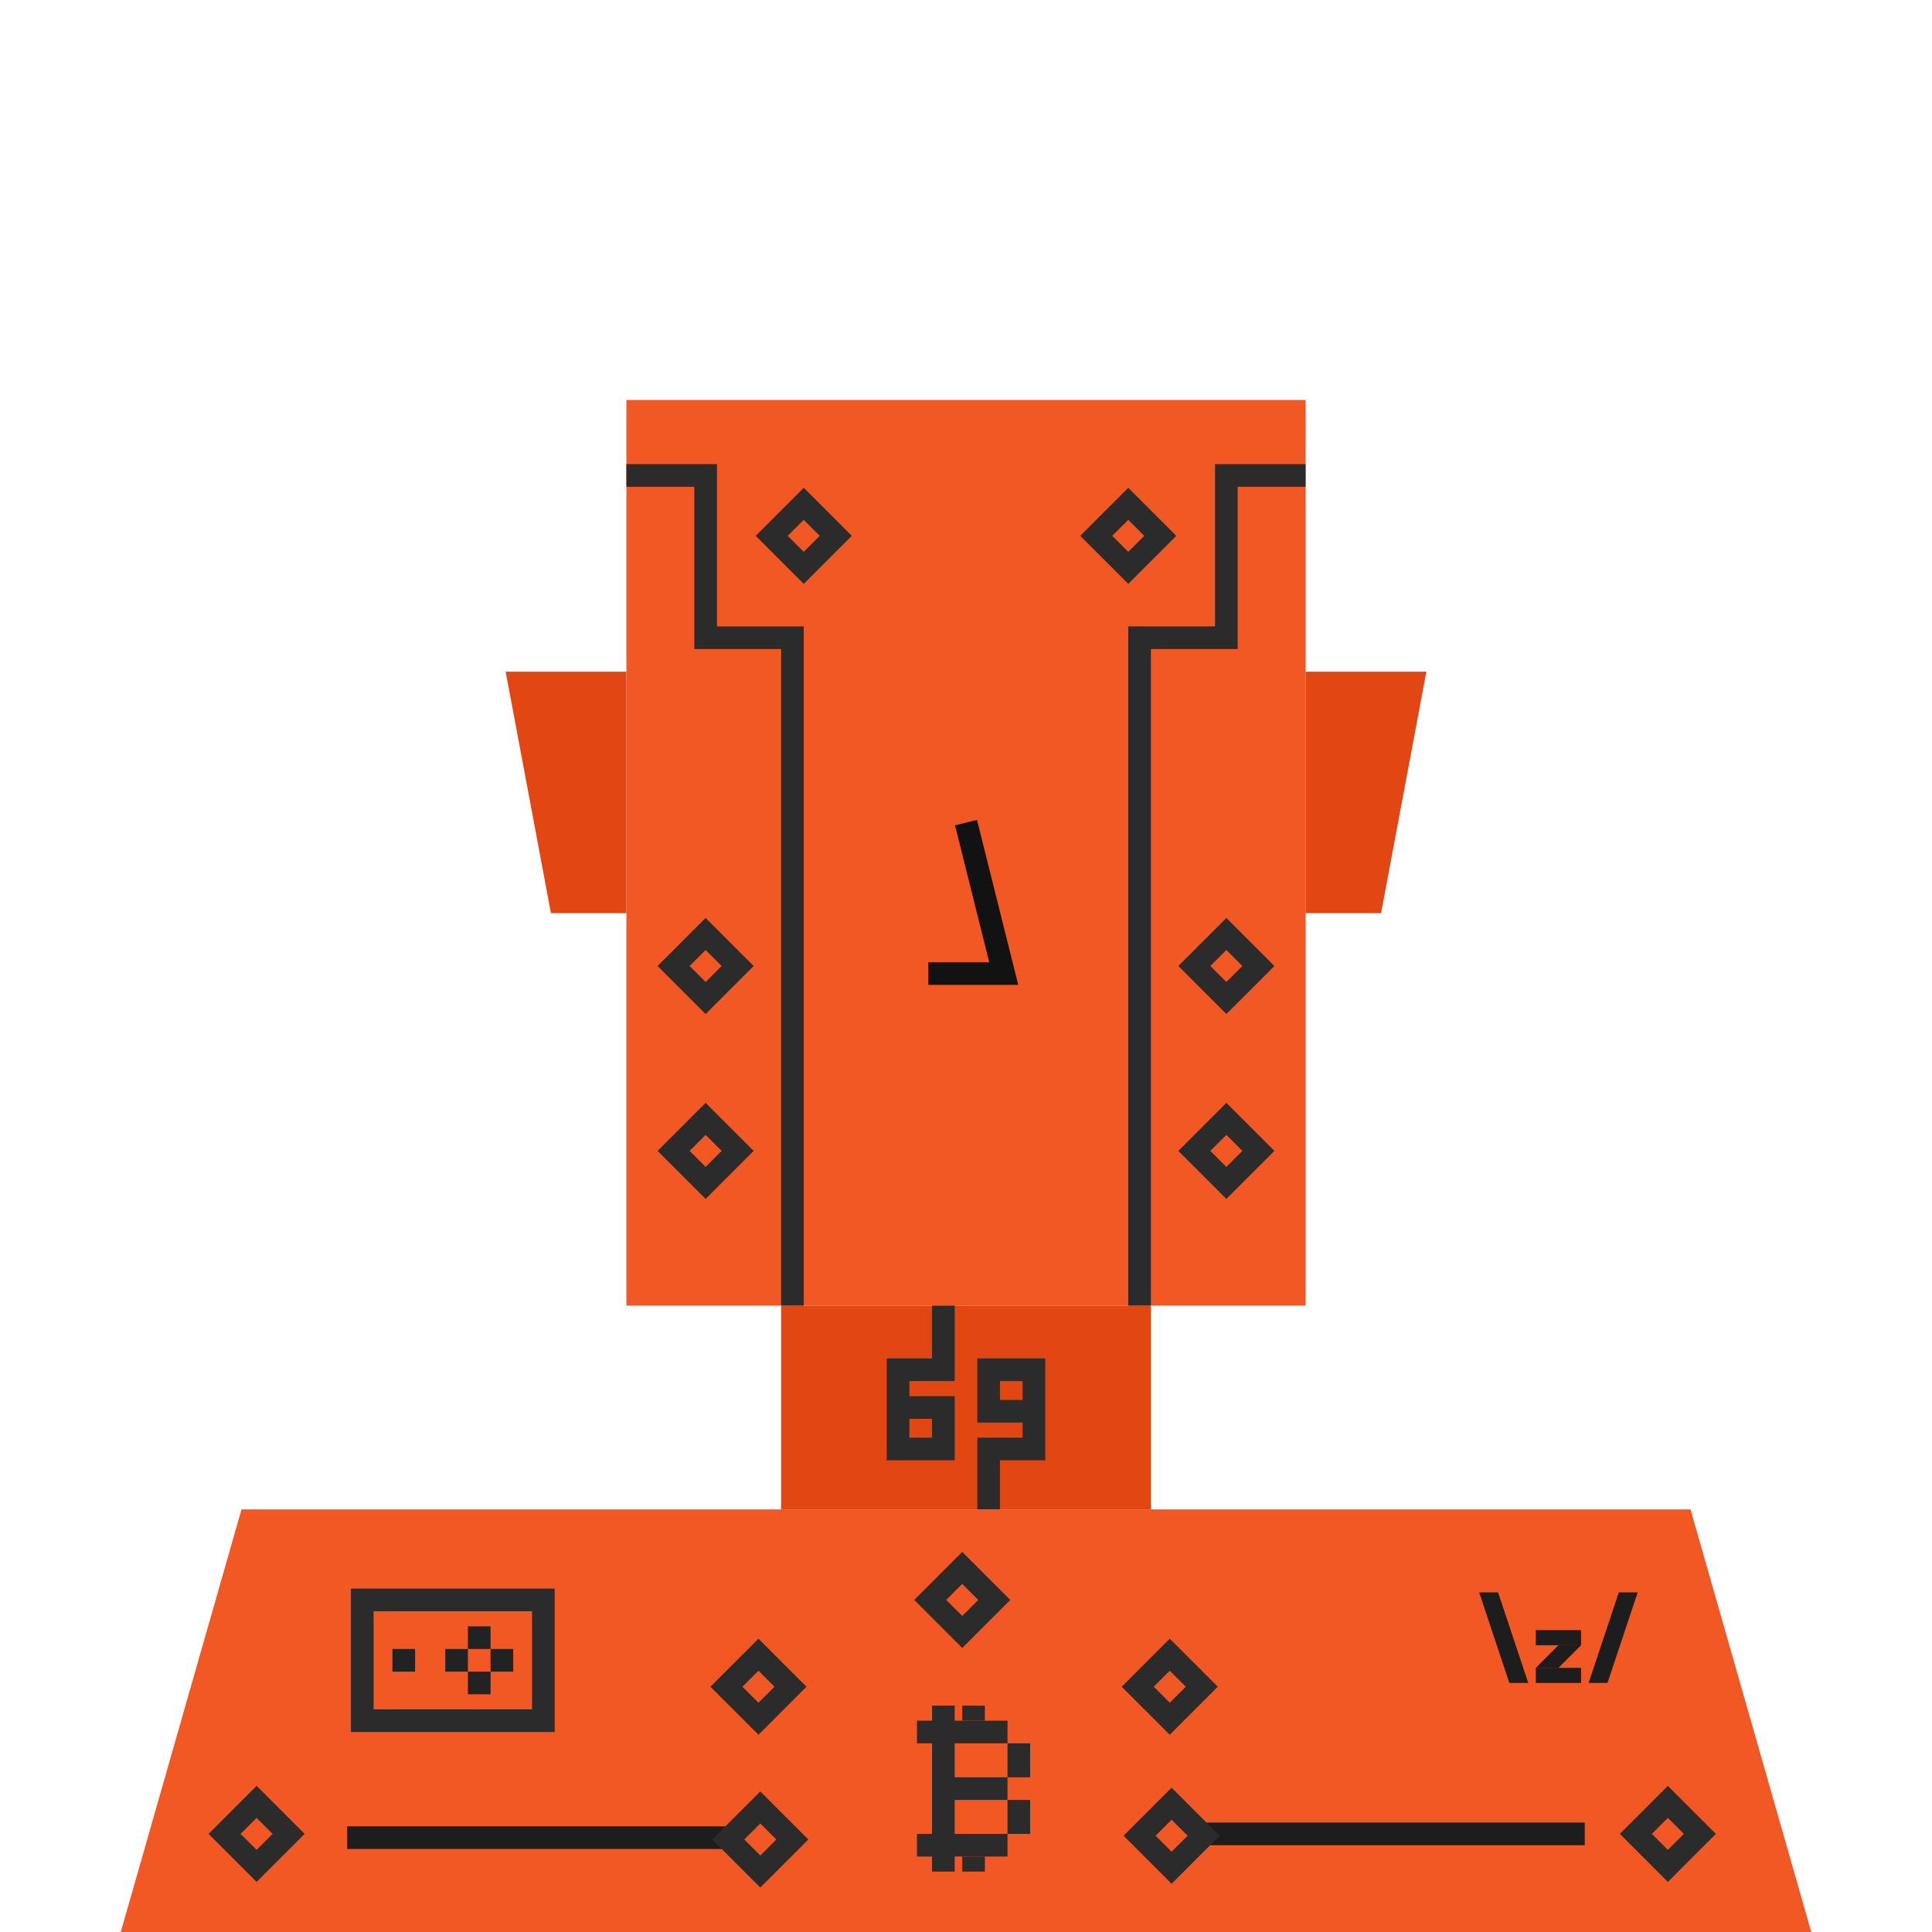
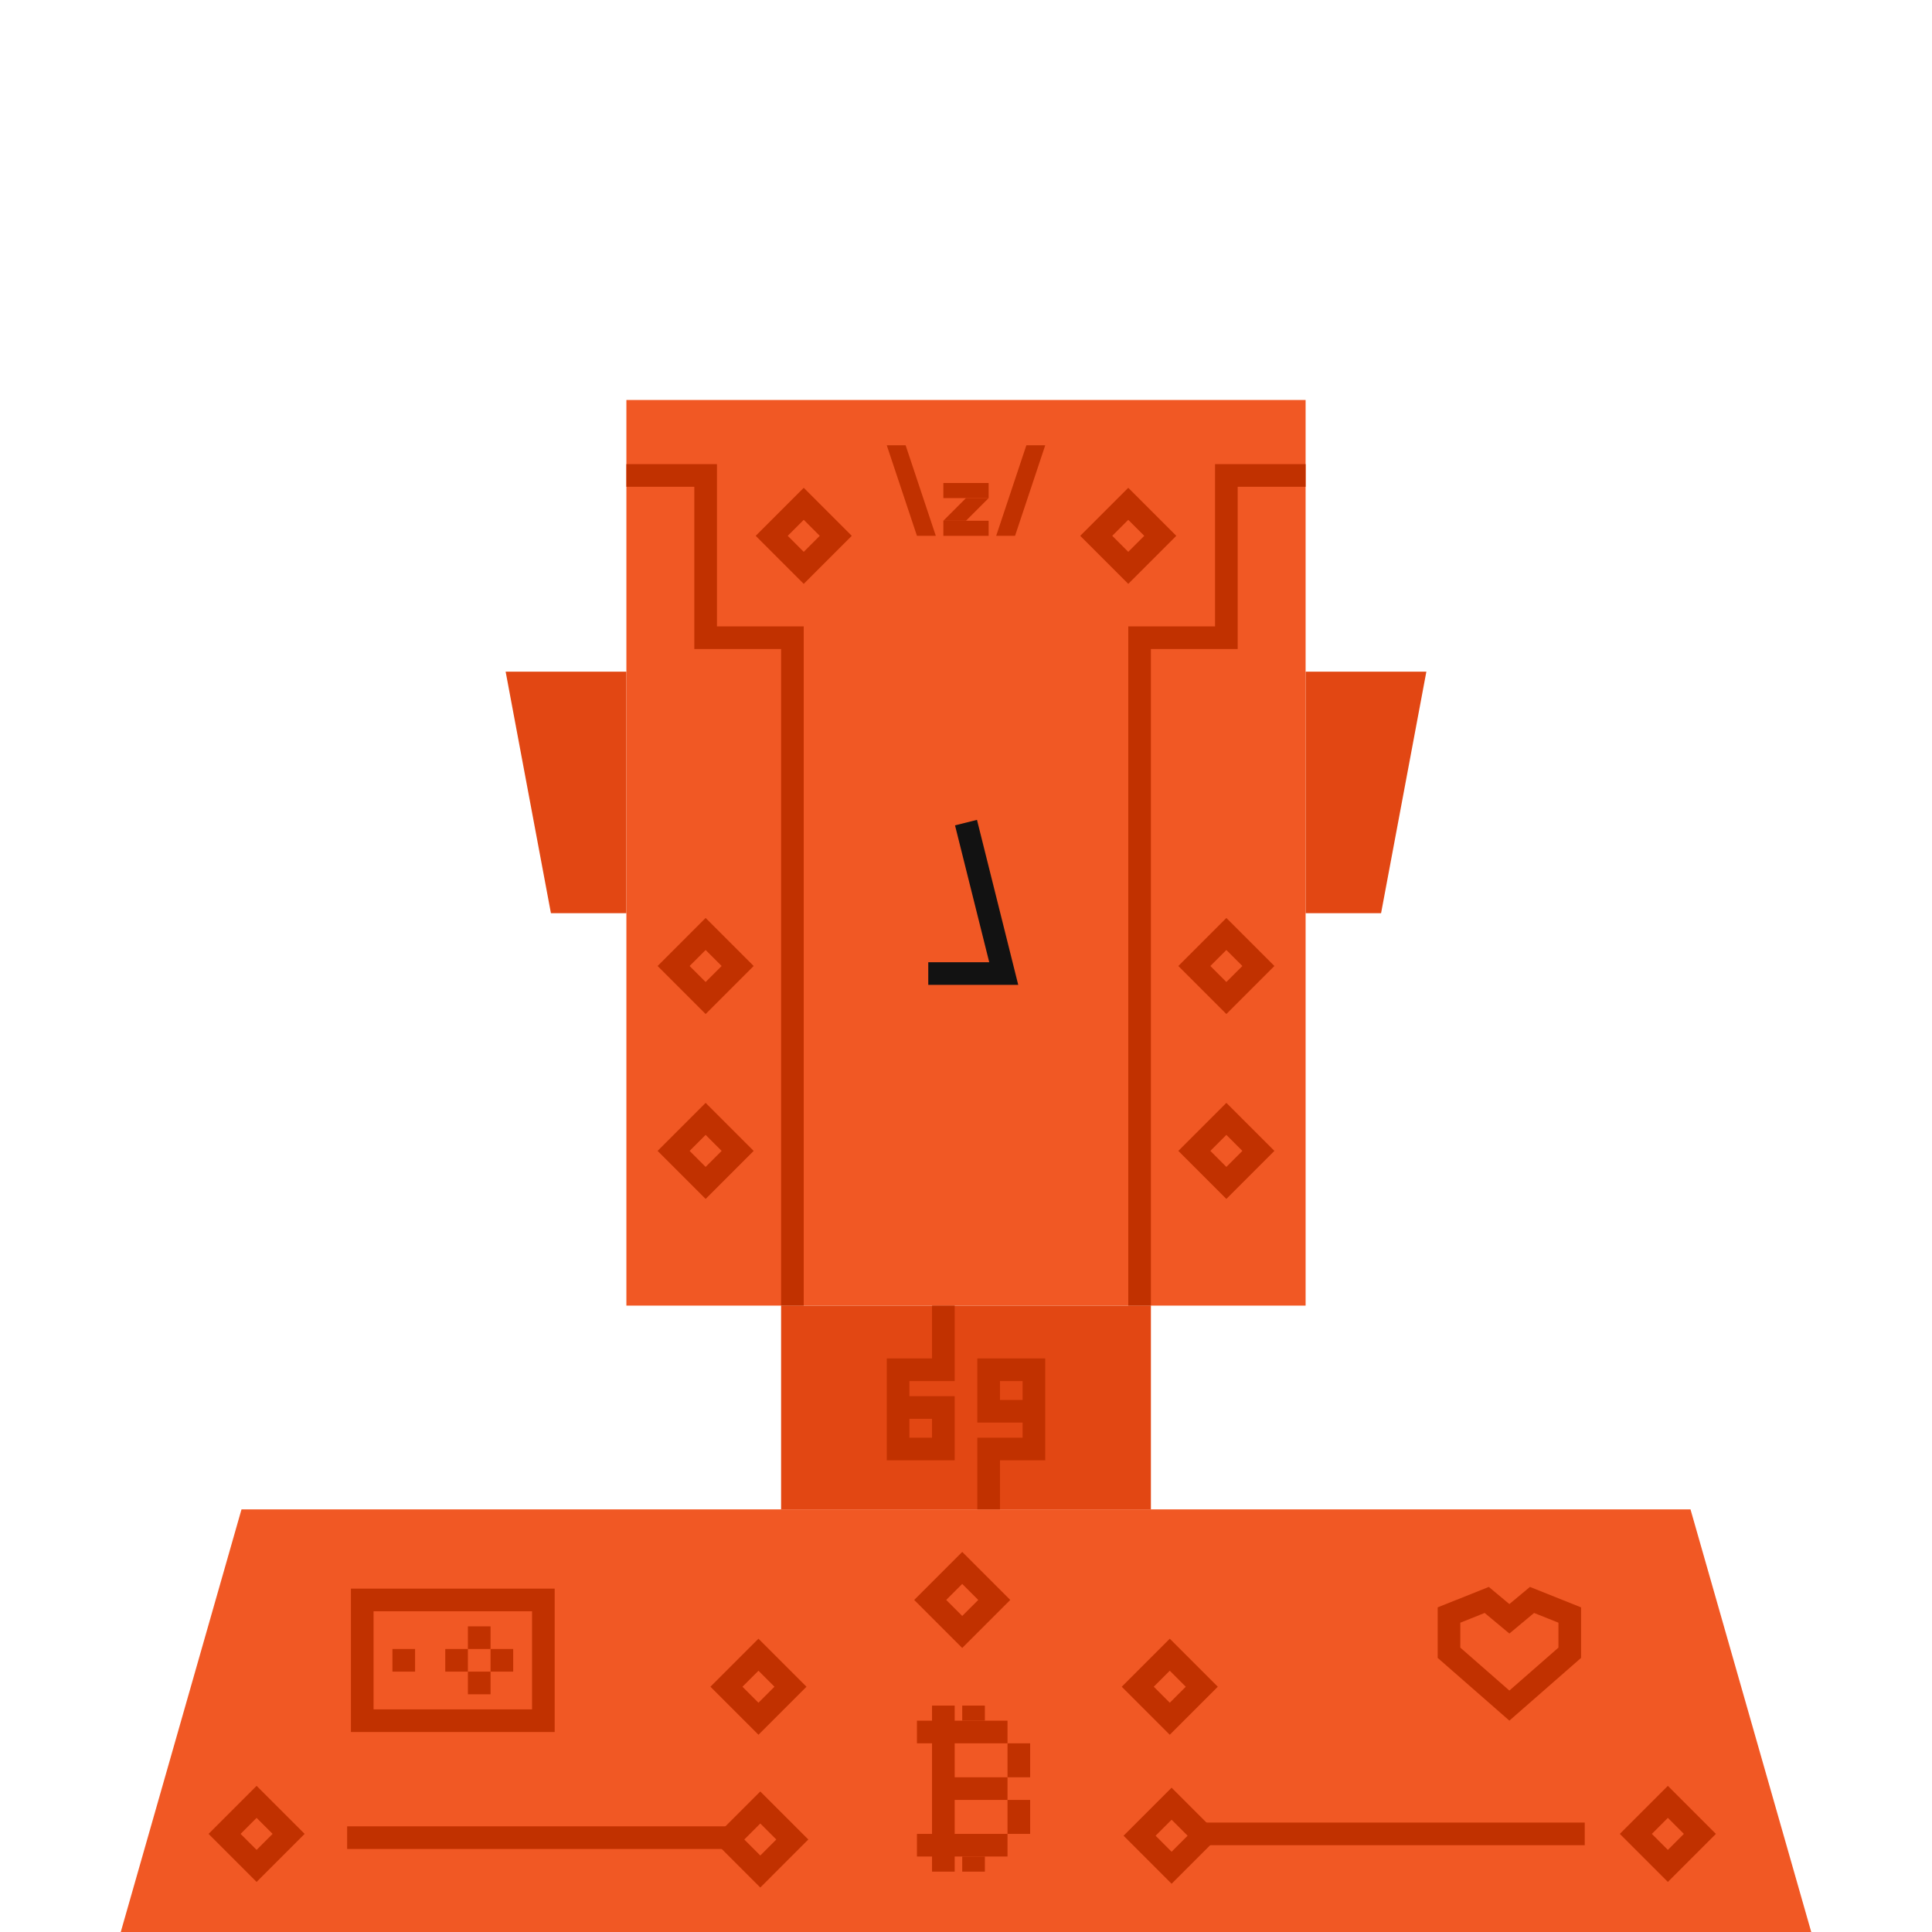
<svg xmlns="http://www.w3.org/2000/svg" width="512" height="512" viewBox="0 0 512 512" fill="none">
  <path d="M134 178H166V242H146L134 178Z" fill="#E24713" />
  <path d="M378 178H346V242H366L378 178Z" fill="#E24713" />
  <rect x="207" y="346" width="98" height="54" fill="#E24713" />
  <path d="M64 400H448L480 512H32L64 400Z" fill="#F15824" />
  <rect x="166" y="106" width="180" height="240" fill="#F15824" />
-   <path d="M392 422H397L405 446H400L392 422Z" fill="#1D1D1D" />
-   <path d="M429 422H434L426 446H421L429 422Z" fill="#1D1D1D" />
-   <rect x="407" y="432" width="12" height="4" fill="#1D1D1D" />
-   <path d="M407 442L413 436H419L413 442H407Z" fill="#1D1D1D" />
-   <rect x="407" y="442" width="12" height="4" fill="#1D1D1D" />
-   <path d="M346 126H325V169H302V257.354V346" stroke="#2B2B2B" stroke-width="6" />
-   <path d="M166 126H187V169H210V257.354V346" stroke="#2B2B2B" stroke-width="6" />
-   <rect x="290.515" y="142" width="12" height="12" transform="rotate(-45 290.515 142)" stroke="#2B2B2B" stroke-width="6" />
-   <rect x="316.515" y="305" width="12" height="12" transform="rotate(-45 316.515 305)" stroke="#2B2B2B" stroke-width="6" />
-   <rect x="178.515" y="305" width="12" height="12" transform="rotate(-45 178.515 305)" stroke="#2B2B2B" stroke-width="6" />
-   <rect x="316.515" y="256" width="12" height="12" transform="rotate(-45 316.515 256)" stroke="#2B2B2B" stroke-width="6" />
-   <rect x="178.515" y="256" width="12" height="12" transform="rotate(-45 178.515 256)" stroke="#2B2B2B" stroke-width="6" />
-   <rect x="246.515" y="424" width="12" height="12" transform="rotate(-45 246.515 424)" stroke="#2B2B2B" stroke-width="6" />
-   <rect x="59.515" y="486" width="12" height="12" transform="rotate(-45 59.5146 486)" stroke="#2B2B2B" stroke-width="6" />
-   <rect x="192.515" y="447" width="12" height="12" transform="rotate(-45 192.515 447)" stroke="#2B2B2B" stroke-width="6" />
-   <rect x="301.515" y="447" width="12" height="12" transform="rotate(-45 301.515 447)" stroke="#2B2B2B" stroke-width="6" />
-   <rect x="433.515" y="486" width="12" height="12" transform="rotate(-45 433.515 486)" stroke="#2B2B2B" stroke-width="6" />
-   <path d="M419.971 483H316.971V489H419.971V483Z" fill="#1D1D1D" />
-   <rect width="12" height="12" transform="matrix(-0.707107 -0.707107 -0.707107 0.707107 318.971 486.485)" stroke="#2B2B2B" stroke-width="6" />
-   <path d="M92 484H195V490H92V484Z" fill="#1D1D1D" />
-   <rect x="193" y="487.485" width="12" height="12" transform="rotate(-45 193 487.485)" stroke="#2B2B2B" stroke-width="6" />
-   <rect x="204.515" y="142" width="12" height="12" transform="rotate(-45 204.515 142)" stroke="#2B2B2B" stroke-width="6" />
-   <path d="M238 373V363H250V346M238 373V384H250V373H238Z" stroke="#2B2B2B" stroke-width="6" />
-   <path d="M274 374V384H262V400M274 374V363H262V374H274Z" stroke="#2B2B2B" stroke-width="6" />
-   <path d="M250 452V496" stroke="#2B2B2B" stroke-width="6" />
-   <path d="M258 452V456" stroke="#2B2B2B" stroke-width="6" />
-   <path d="M258 492V496" stroke="#2B2B2B" stroke-width="6" />
-   <path d="M270 462L270 471" stroke="#2B2B2B" stroke-width="6" />
-   <path d="M270 477L270 486" stroke="#2B2B2B" stroke-width="6" />
-   <path d="M243 459H267" stroke="#2B2B2B" stroke-width="6" />
-   <path d="M250 474H267" stroke="#2B2B2B" stroke-width="6" />
-   <path d="M243 489H267" stroke="#2B2B2B" stroke-width="6" />
-   <rect x="124" y="431" width="6" height="6" fill="#222222" />
-   <rect x="118" y="437" width="6" height="6" fill="#222222" />
-   <rect x="104" y="437" width="6" height="6" fill="#222222" />
-   <rect x="130" y="437" width="6" height="6" fill="#222222" />
-   <rect x="124" y="443" width="6" height="6" fill="#222222" />
-   <rect x="96" y="424" width="48" height="32" stroke="#2B2B2B" stroke-width="6" />
+   <path d="M235 118H240L248 142H243L235 118Z" fill="#C13100" />
+   <path d="M272 118H277L269 142H264L272 118Z" fill="#C13100" />
+   <rect x="250" y="128" width="12" height="4" fill="#C13100" />
+   <path d="M250 138L256 132H262L256 138H250Z" fill="#C13100" />
+   <rect x="250" y="138" width="12" height="4" fill="#C13100" />
+   <path d="M346 126H325V169H302V257.354V346" stroke="#C13100" stroke-width="6" />
+   <path d="M166 126H187V169H210V257.354V346" stroke="#C13100" stroke-width="6" />
+   <rect x="290.515" y="142" width="12" height="12" transform="rotate(-45 290.515 142)" stroke="#C13100" stroke-width="6" />
+   <rect x="316.515" y="305" width="12" height="12" transform="rotate(-45 316.515 305)" stroke="#C13100" stroke-width="6" />
+   <rect x="178.515" y="305" width="12" height="12" transform="rotate(-45 178.515 305)" stroke="#C13100" stroke-width="6" />
+   <rect x="316.515" y="256" width="12" height="12" transform="rotate(-45 316.515 256)" stroke="#C13100" stroke-width="6" />
+   <rect x="178.515" y="256" width="12" height="12" transform="rotate(-45 178.515 256)" stroke="#C13100" stroke-width="6" />
+   <rect x="246.515" y="424" width="12" height="12" transform="rotate(-45 246.515 424)" stroke="#C13100" stroke-width="6" />
+   <rect x="59.515" y="486" width="12" height="12" transform="rotate(-45 59.5146 486)" stroke="#C13100" stroke-width="6" />
+   <rect x="192.515" y="447" width="12" height="12" transform="rotate(-45 192.515 447)" stroke="#C13100" stroke-width="6" />
+   <rect x="301.515" y="447" width="12" height="12" transform="rotate(-45 301.515 447)" stroke="#C13100" stroke-width="6" />
+   <rect x="433.515" y="486" width="12" height="12" transform="rotate(-45 433.515 486)" stroke="#C13100" stroke-width="6" />
+   <path d="M419.971 483H316.971V489H419.971V483Z" fill="#C13100" />
+   <rect width="12" height="12" transform="matrix(-0.707107 -0.707107 -0.707107 0.707107 318.971 486.486)" stroke="#C13100" stroke-width="6" />
+   <path d="M92 484H195V490H92V484Z" fill="#C13100" />
+   <rect x="193" y="487.486" width="12" height="12" transform="rotate(-45 193 487.486)" stroke="#C13100" stroke-width="6" />
+   <rect x="204.515" y="142" width="12" height="12" transform="rotate(-45 204.515 142)" stroke="#C13100" stroke-width="6" />
+   <path d="M238 373V363H250V346M238 373V384H250V373H238Z" stroke="#C13100" stroke-width="6" />
+   <path d="M274 374V384H262V400M274 374V363H262V374H274Z" stroke="#C13100" stroke-width="6" />
+   <path d="M384 428L394 424L400 429L406 424L416 428V438L400 452L384 438V428Z" stroke="#C13100" stroke-width="6" />
+   <path d="M250 452V496" stroke="#C13100" stroke-width="6" />
+   <path d="M258 452V456" stroke="#C13100" stroke-width="6" />
+   <path d="M258 492V496" stroke="#C13100" stroke-width="6" />
+   <path d="M270 462L270 471" stroke="#C13100" stroke-width="6" />
+   <path d="M270 477L270 486" stroke="#C13100" stroke-width="6" />
+   <path d="M243 459H267" stroke="#C13100" stroke-width="6" />
+   <path d="M250 474H267" stroke="#C13100" stroke-width="6" />
+   <path d="M243 489H267" stroke="#C13100" stroke-width="6" />
+   <rect x="124" y="431" width="6" height="6" fill="#C13100" />
+   <rect x="118" y="437" width="6" height="6" fill="#C13100" />
+   <rect x="104" y="437" width="6" height="6" fill="#C13100" />
+   <rect x="130" y="437" width="6" height="6" fill="#C13100" />
+   <rect x="124" y="443" width="6" height="6" fill="#C13100" />
+   <rect x="96" y="424" width="48" height="32" stroke="#C13100" stroke-width="6" />
  <path d="M256 218L266 258H246" stroke="#121212" stroke-width="6" />
</svg>
